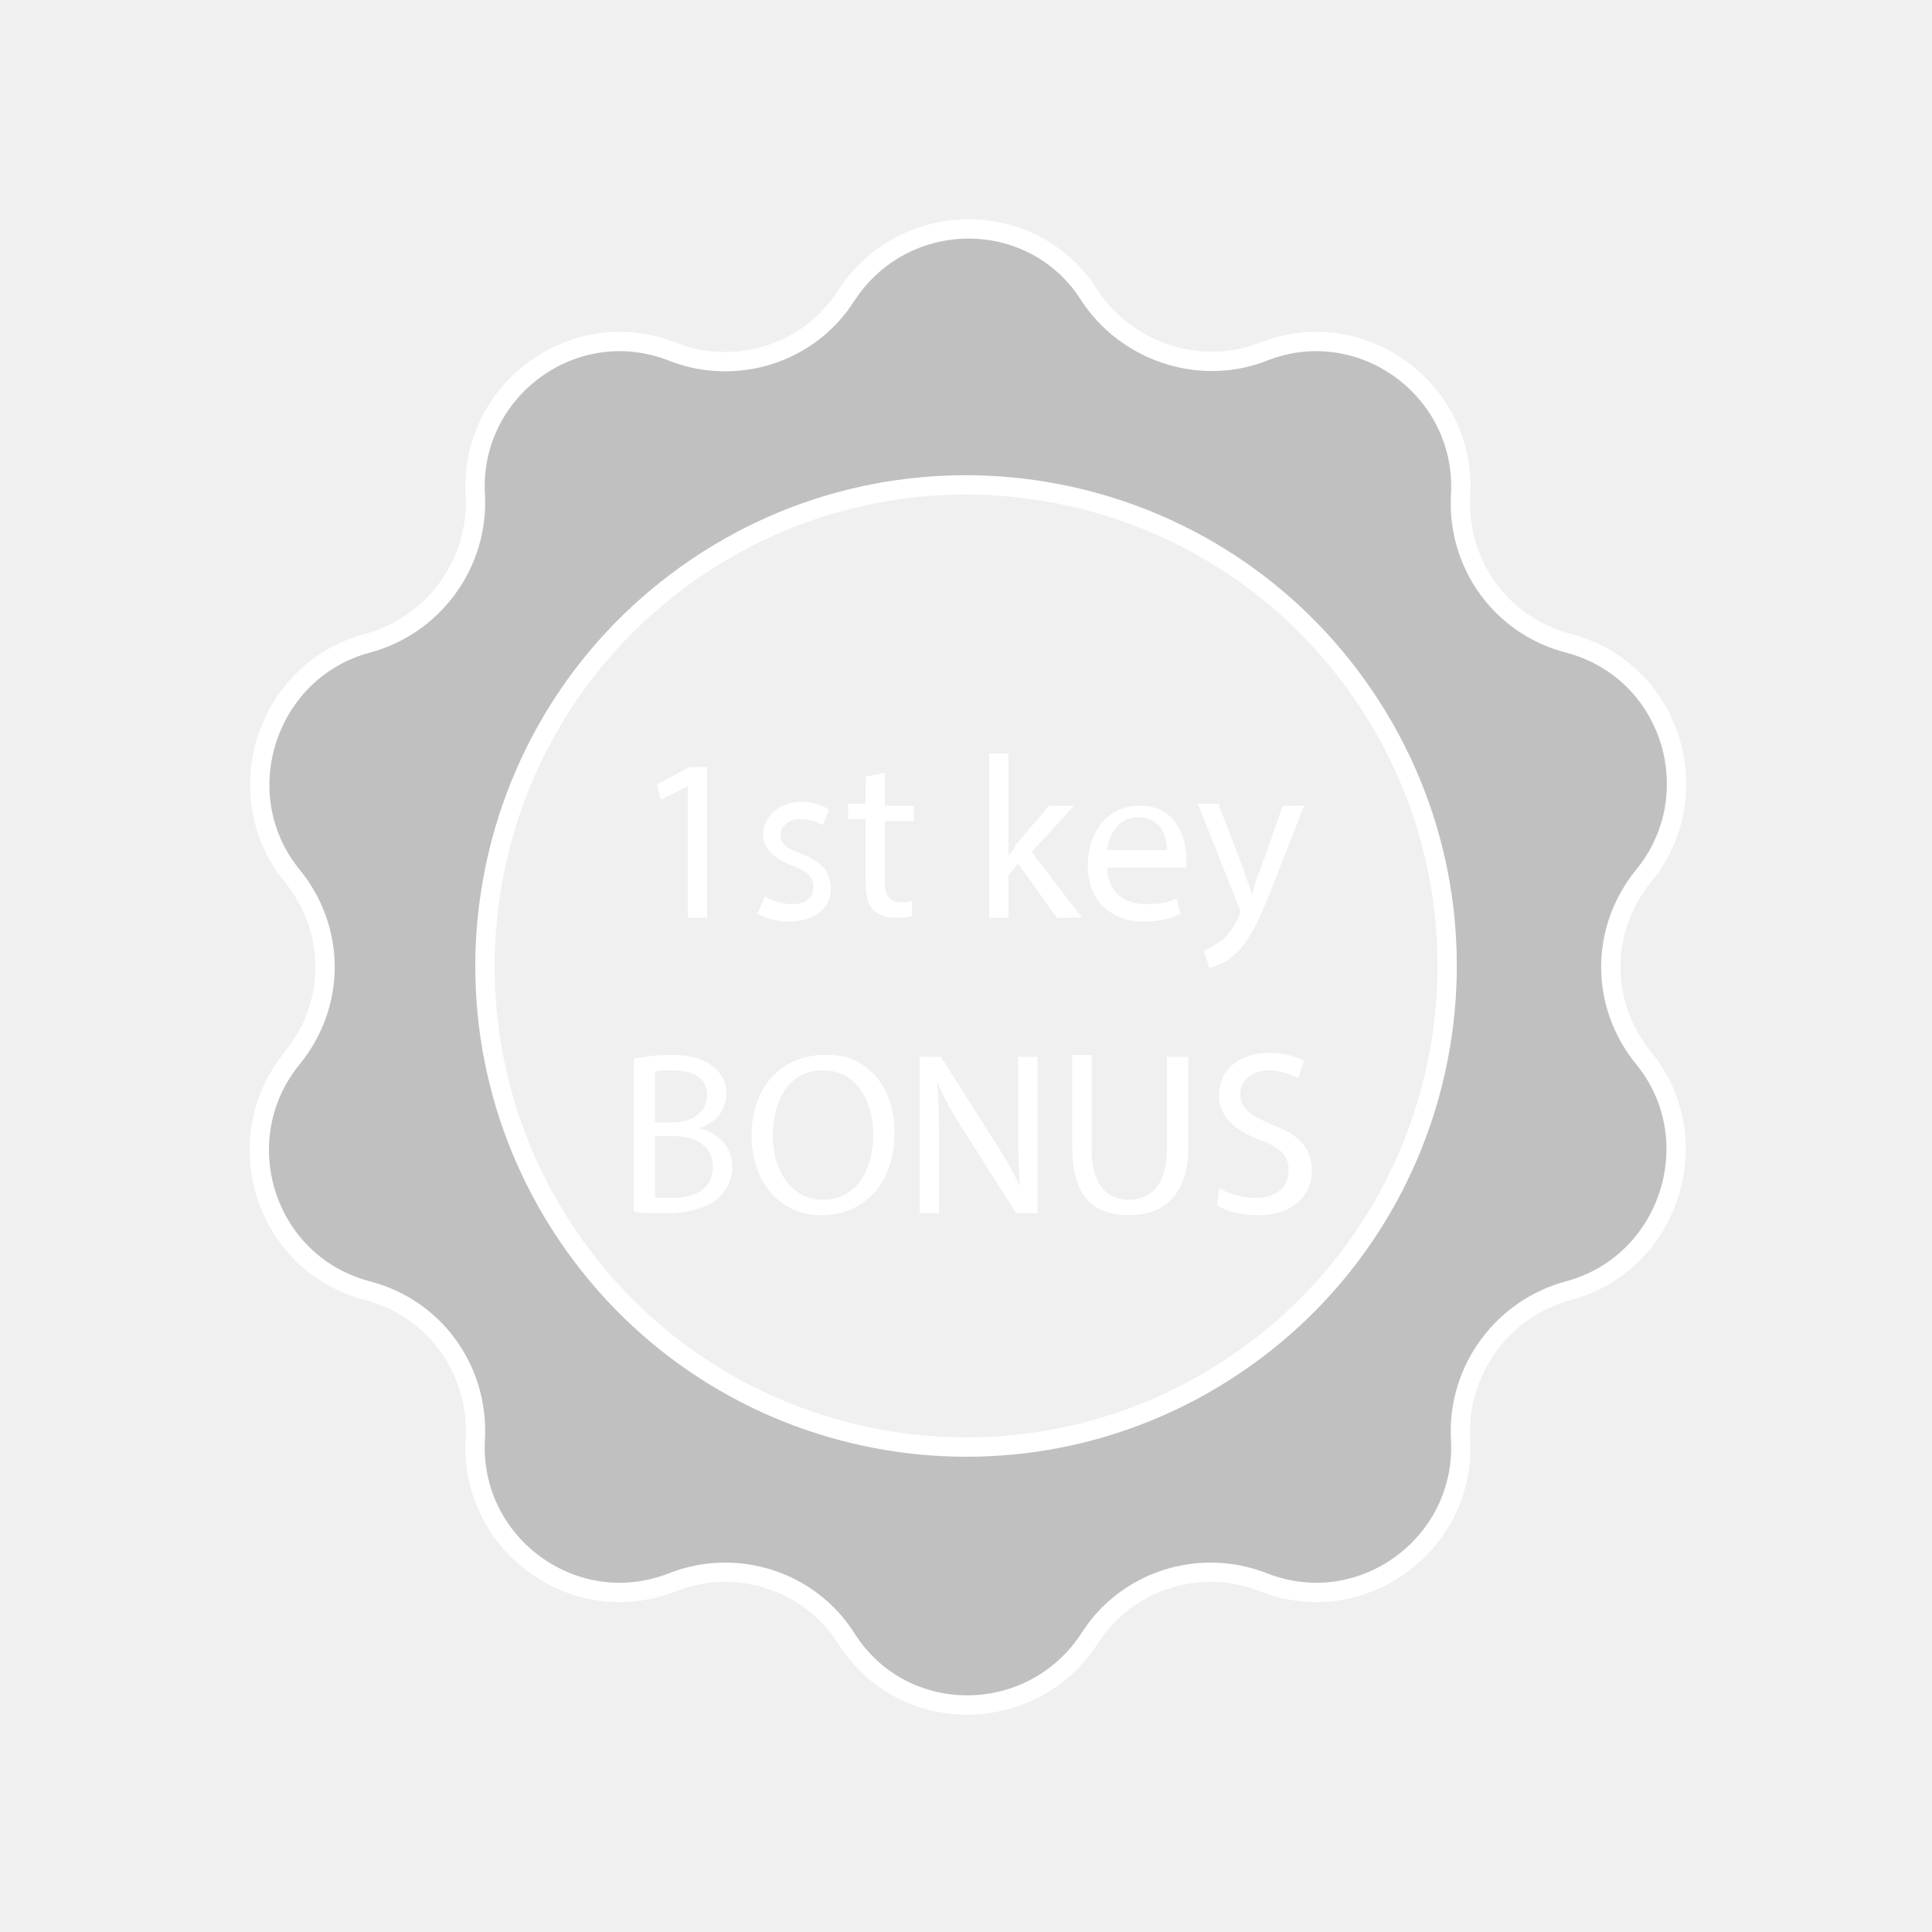
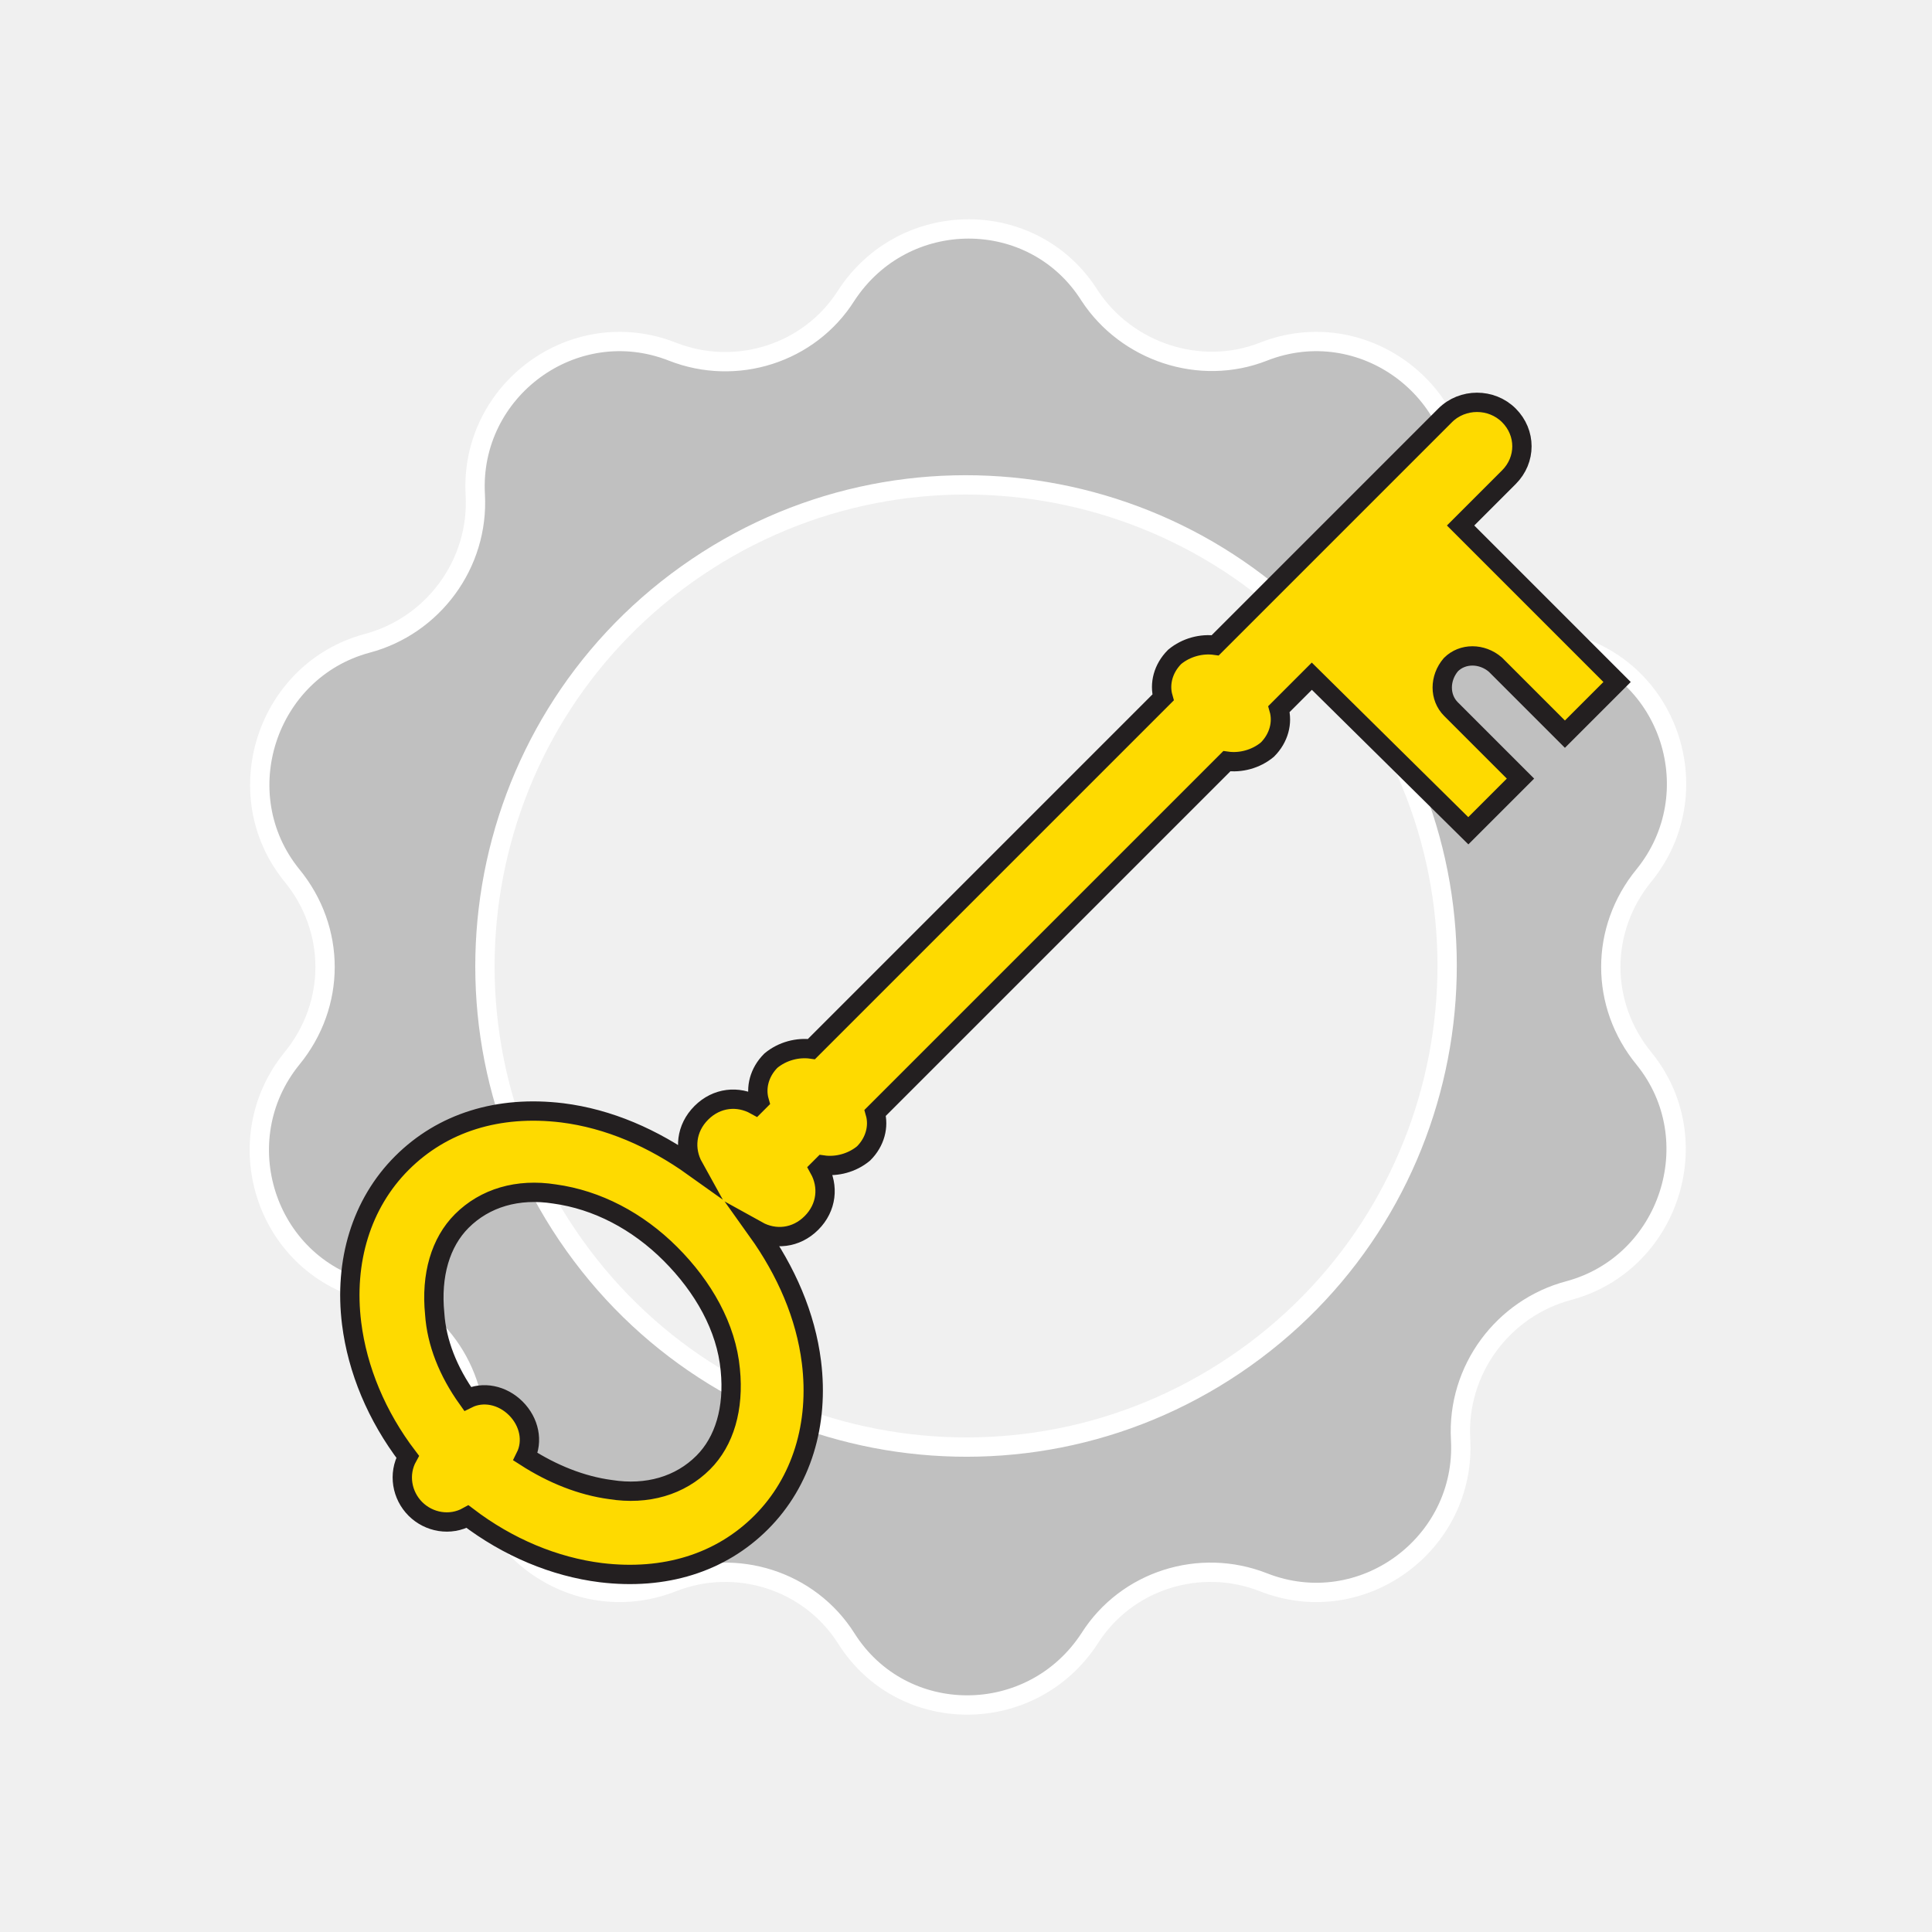
<svg xmlns="http://www.w3.org/2000/svg" width="100" height="100" viewBox="0 0 100 100">
-   <style>.st0{opacity:0.2;enable-background:new ;} .st1{fill:none;stroke:#FFFFFF;stroke-miterlimit:10;} .st2{fill:#FFFFFF;}</style>
-   <path class="st0" d="M75.3 74.7c-.2-3.6 2.2-6.7 5.6-7.6 5.3-1.4 7.4-7.7 4-12-2.2-2.8-2.2-6.7.1-9.5 3.5-4.2 1.5-10.6-3.8-12-3.4-.9-5.7-4.2-5.5-7.7.3-5.4-5-9.4-10.1-7.5-3.3 1.2-7.1 0-9-3-2.9-4.6-9.6-4.7-12.6-.1-2 3-5.7 4.2-9 2.8-5.1-2-10.5 1.9-10.3 7.3.2 3.6-2.2 6.7-5.6 7.6-5.3 1.4-7.4 7.7-4 12 2.2 2.8 2.2 6.7-.1 9.5-3.5 4.2-1.5 10.6 3.8 12 3.4.9 5.7 4.2 5.5 7.7-.3 5.4 5 9.4 10.1 7.5 3.3-1.2 7.1 0 9 3 2.9 4.6 9.6 4.7 12.6.1 2-3 5.7-4.2 9-2.8 5.1 2 10.6-1.9 10.3-7.3zM29.7 64.5c-8-11.2-5.4-26.8 5.8-34.8s26.8-5.4 34.8 5.8 5.4 26.8-5.8 34.8c-11.3 8-26.8 5.4-34.8-5.8z" />
+   <style>.st0{opacity:0.2;fill:#010101;} .st1{fill:none;stroke:#FFFFFF;stroke-miterlimit:10;} .st2{fill:#FEDA00;stroke:#231F20;stroke-miterlimit:10;}</style>
+   <path class="st0" d="M75.3 74.7c-.2-3.6 2.2-6.7 5.6-7.6 5.3-1.4 7.4-7.7 4-12-2.2-2.8-2.2-6.7.1-9.5 3.5-4.2 1.5-10.6-3.8-12-3.4-.9-5.7-4.2-5.5-7.7.3-5.4-5-9.4-10.1-7.5-3.3 1.2-7.1 0-9-3-2.9-4.6-9.6-4.7-12.6-.1-2 3-5.7 4.2-9 2.8-5.1-2-10.5 1.9-10.3 7.3.2 3.6-2.2 6.7-5.6 7.6-5.3 1.4-7.4 7.7-4 12 2.2 2.8 2.2 6.7-.1 9.5-3.5 4.2-1.5 10.6 3.8 12 3.4.9 5.7 4.2 5.5 7.7-.3 5.4 5 9.4 10.1 7.5 3.3-1.2 7.1 0 9 3 2.9 4.6 9.6 4.7 12.6.1 2-3 5.7-4.2 9-2.8 5.1 2 10.6-1.9 10.3-7.3zM29.7 64.5c-8-11.2-5.4-26.8 5.8-34.8 11.2-8 26.8-5.4 34.8 5.8 8 11.2 5.4 26.8-5.8 34.8-11.3 8-26.8 5.4-34.8-5.8z" />
  <path class="st1" d="M65.4 18.2c5.1-2 10.5 2 10.2 7.4-.2 3.6 2.1 6.8 5.6 7.7 5.3 1.4 7.3 7.8 3.9 12-2.3 2.8-2.3 6.7 0 9.5 3.4 4.2 1.3 10.6-3.9 12-3.4.9-5.8 4.1-5.6 7.7.3 5.4-5.1 9.4-10.2 7.4-3.3-1.3-7.1-.1-9 2.9-3 4.6-9.7 4.6-12.6 0-1.9-3-5.7-4.2-9-2.9-5.1 2-10.5-2-10.2-7.4.2-3.6-2.1-6.8-5.6-7.7-5.3-1.4-7.3-7.8-3.9-12 2.3-2.8 2.3-6.7 0-9.5-3.4-4.2-1.3-10.6 3.9-12 3.4-.9 5.8-4.1 5.6-7.7-.3-5.4 5.1-9.4 10.2-7.4 3.3 1.3 7.1.1 9-2.9 3-4.6 9.7-4.6 12.6 0 1.9 2.9 5.7 4.2 9 2.9z" />
-   <ellipse transform="rotate(-35.462 50 49.995)" class="st1" cx="50" cy="50" rx="24.9" ry="24.9" />
-   <path class="st2" d="M32.8 54.8c.5-.1 1.2-.2 1.9-.2 1 0 1.7.2 2.2.6.4.3.7.8.7 1.4 0 .8-.5 1.5-1.4 1.8.8.2 1.7.8 1.7 2 0 .7-.3 1.2-.7 1.6-.6.5-1.5.8-2.8.8-.7 0-1.3 0-1.6-.1v-7.9zm1.1 3.3h.9c1.1 0 1.8-.6 1.8-1.4 0-.9-.7-1.3-1.8-1.3-.5 0-.8 0-.9.1v2.6zm0 3.9h.9c1.1 0 2.1-.4 2.1-1.6 0-1.1-.9-1.6-2.1-1.6h-.9V62zM46.3 58.6c0 2.8-1.7 4.3-3.8 4.3-2.1 0-3.6-1.7-3.6-4.1 0-2.6 1.6-4.2 3.8-4.2 2.1-.1 3.6 1.6 3.6 4zm-6.3.2c0 1.7.9 3.3 2.6 3.3 1.7 0 2.6-1.5 2.6-3.4 0-1.6-.8-3.3-2.6-3.3S40 57 40 58.8zM47.6 62.8v-8.1h1.1l2.6 4.1c.6.9 1.1 1.8 1.5 2.6-.1-1.1-.1-2.1-.1-3.3v-3.4h1v8.1h-1.1L50 58.7c-.6-.9-1.1-1.8-1.5-2.7.1 1 .1 2 .1 3.3v3.5h-1zM56.5 54.7v4.8c0 1.8.8 2.6 1.9 2.6 1.2 0 2-.8 2-2.6v-4.8h1.1v4.7c0 2.5-1.3 3.5-3.1 3.5-1.7 0-2.9-.9-2.9-3.5v-4.8h1zM63.1 61.5c.5.3 1.2.5 1.9.5 1.1 0 1.7-.6 1.7-1.4 0-.8-.4-1.2-1.5-1.6-1.3-.5-2.1-1.2-2.1-2.3 0-1.3 1-2.2 2.6-2.2.8 0 1.4.2 1.8.4l-.3.9c-.3-.1-.8-.4-1.5-.4-1.1 0-1.5.7-1.5 1.2 0 .8.5 1.1 1.6 1.6 1.4.5 2.1 1.2 2.1 2.4s-.9 2.3-2.8 2.3c-.8 0-1.6-.2-2.1-.5l.1-.9z" />
-   <g>
-     <path class="st2" d="M35.6 40.7l-1.4.7-.2-.8 1.7-.9h.9v7.8h-1v-6.8zM39.6 46.4c.3.2.9.4 1.4.4.8 0 1.1-.4 1.1-.9s-.3-.8-1.1-1.1c-1-.4-1.5-.9-1.5-1.6 0-.9.8-1.7 2-1.7.6 0 1.1.2 1.4.4l-.3.8c-.2-.1-.6-.3-1.2-.3s-1 .4-1 .8c0 .5.3.7 1.1 1 1 .4 1.5.9 1.5 1.8 0 1-.8 1.7-2.2 1.7-.6 0-1.2-.2-1.6-.4l.4-.9zM45.8 40v1.7h1.5v.8h-1.5v3.1c0 .7.2 1.1.8 1.1.3 0 .5 0 .6-.1v.8c-.2.1-.5.1-.9.1-.5 0-.9-.2-1.1-.4-.3-.3-.4-.8-.4-1.5v-3.2h-.9v-.8h.9v-1.4l1-.2zM52.1 44.4c.2-.2.4-.5.5-.7l1.7-2h1.3l-2.2 2.4 2.6 3.4h-1.3l-2-2.8-.5.6v2.2h-1V39h1v5.4zM57.3 44.8c0 1.4.9 2 2 2 .8 0 1.2-.1 1.6-.3l.2.8c-.4.2-1 .4-1.9.4-1.8 0-2.9-1.2-2.9-2.9s1-3.1 2.7-3.1c1.9 0 2.4 1.7 2.4 2.7v.5h-4.1zm3.1-.8c0-.7-.3-1.7-1.5-1.7-1.1 0-1.5 1-1.6 1.7h3.1zM63.1 41.7l1.3 3.4c.1.4.3.8.4 1.2.1-.3.2-.8.4-1.2l1.2-3.4h1.1l-1.6 4.1c-.8 2-1.3 3-2 3.6-.5.5-1 .6-1.3.7l-.3-.9c.3-.1.6-.3.9-.5.3-.2.6-.6.9-1.2 0-.1.1-.2.1-.3 0-.1 0-.1-.1-.3L62 41.6h1.1z" />
-   </g>
+   <ellipse transform="rotate(-35.462 50 49.996)" class="st1" cx="50" cy="50" rx="24.9" ry="24.9" />
+   <path class="st2" d="M74.8 21.5L62.9 33.4c-.7-.1-1.5.1-2.1.6-.6.6-.8 1.4-.6 2.1L42 54.3c-.7-.1-1.5.1-2.1.6-.6.6-.8 1.4-.6 2.1l-.2.2c-.9-.5-2-.4-2.8.4-.8.8-.9 1.9-.4 2.8-2.1-1.5-4.4-2.5-6.8-2.8-3.3-.4-6.2.5-8.3 2.6-2.1 2.1-3 5.1-2.6 8.3.3 2.4 1.3 4.8 2.9 6.9-.5.9-.3 2 .4 2.7.7.7 1.8.9 2.7.4 2.1 1.6 4.5 2.6 6.9 2.9 3.3.4 6.2-.5 8.3-2.6s3-5.1 2.6-8.3c-.3-2.4-1.3-4.7-2.8-6.8.9.5 2 .4 2.8-.4.8-.8.9-1.9.4-2.8l.2-.2c.7.1 1.5-.1 2.1-.6.6-.6.8-1.4.6-2.1l18.2-18.2c.7.1 1.5-.1 2.1-.6.6-.6.8-1.4.6-2.1l1.7-1.7 8.1 8 2.7-2.7-3.6-3.6c-.6-.6-.6-1.6 0-2.3.6-.6 1.6-.6 2.3 0L81 38l2.7-2.7-8.1-8.1 2.5-2.5c.9-.9.9-2.3 0-3.2-.9-.9-2.4-.9-3.3 0zm-37 49.4c.2 2-.3 3.7-1.4 4.8-1.2 1.2-2.9 1.7-4.8 1.4-1.5-.2-3-.8-4.4-1.7.4-.8.2-1.8-.5-2.5s-1.7-.9-2.5-.5c-1-1.4-1.6-2.9-1.7-4.4-.2-2 .3-3.7 1.4-4.8 1.2-1.2 2.9-1.7 4.8-1.4 2.2.3 4.3 1.4 6 3.1 1.7 1.7 2.9 3.8 3.1 6z" />
</svg>
